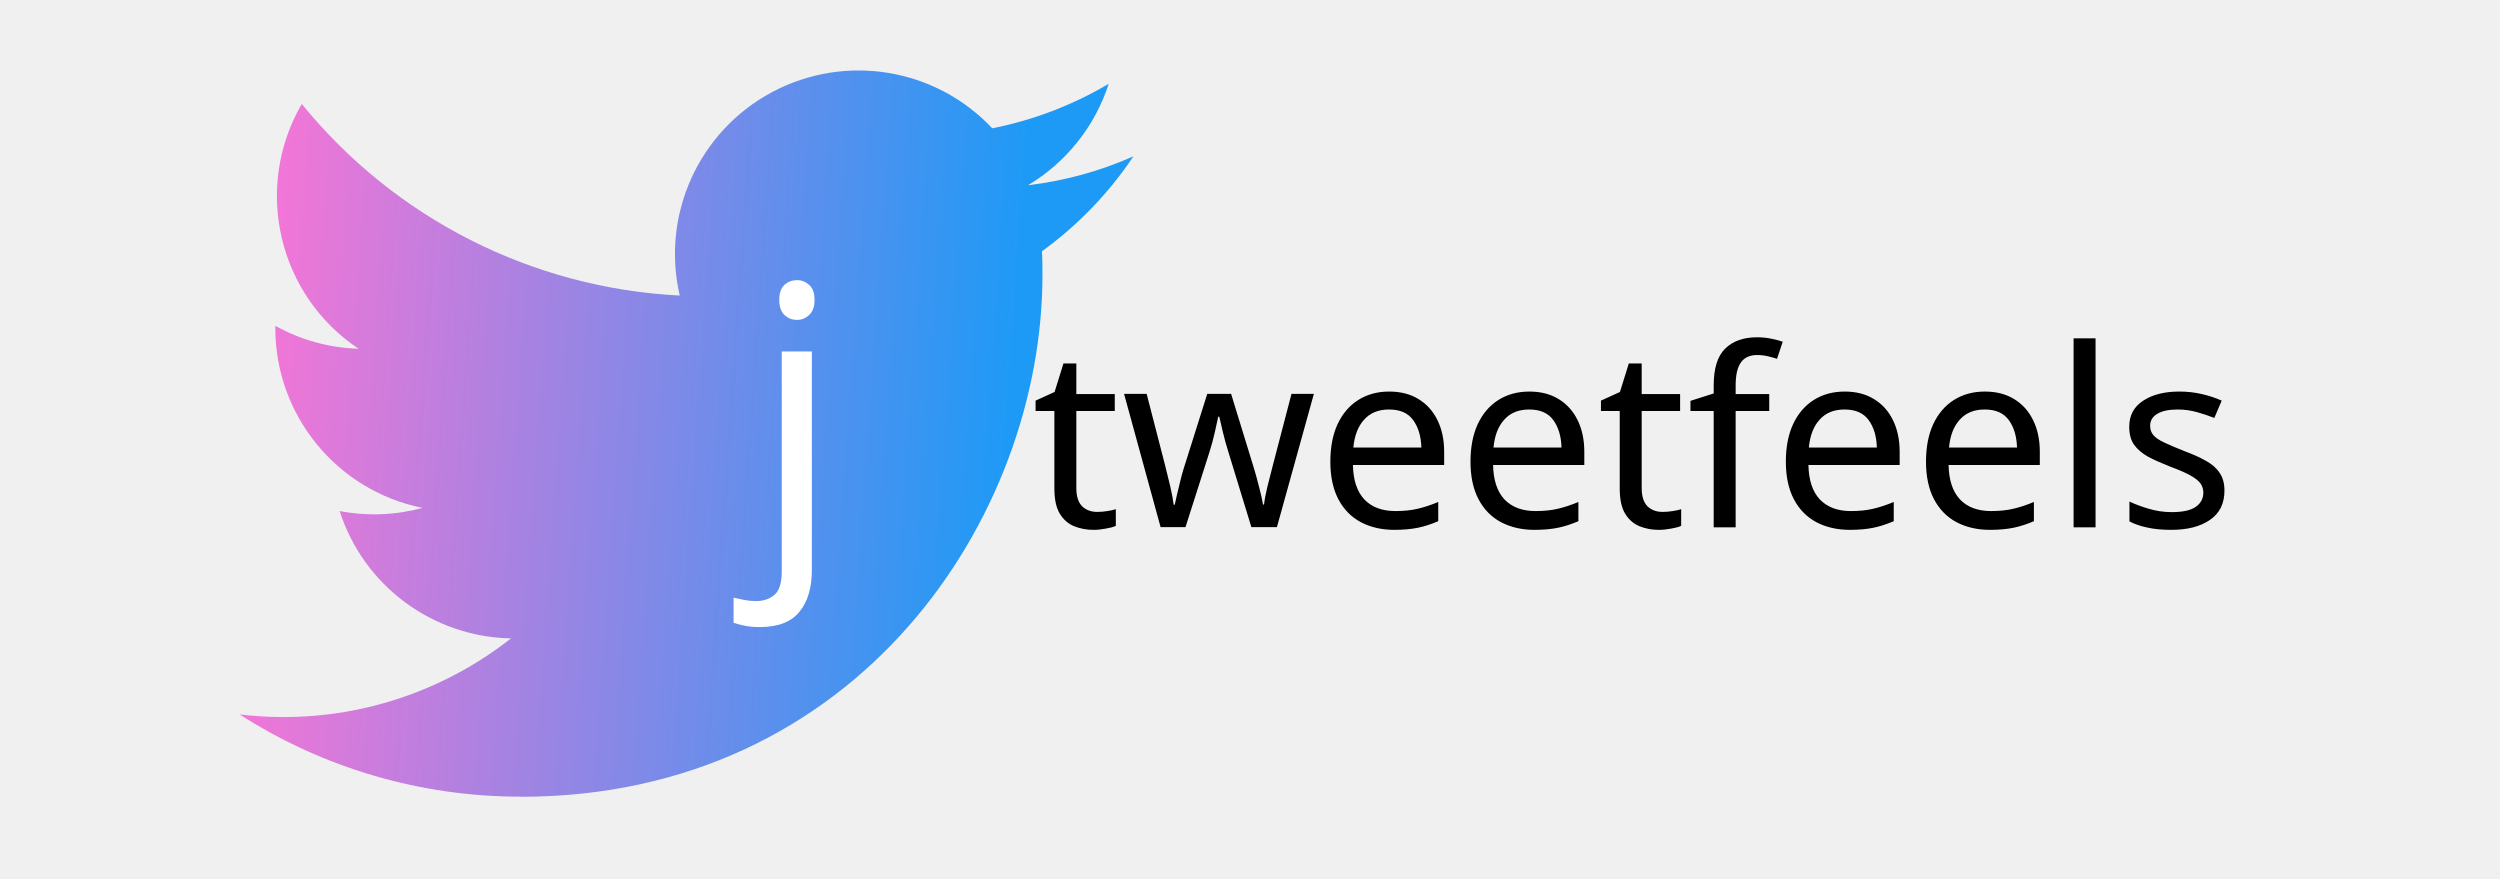
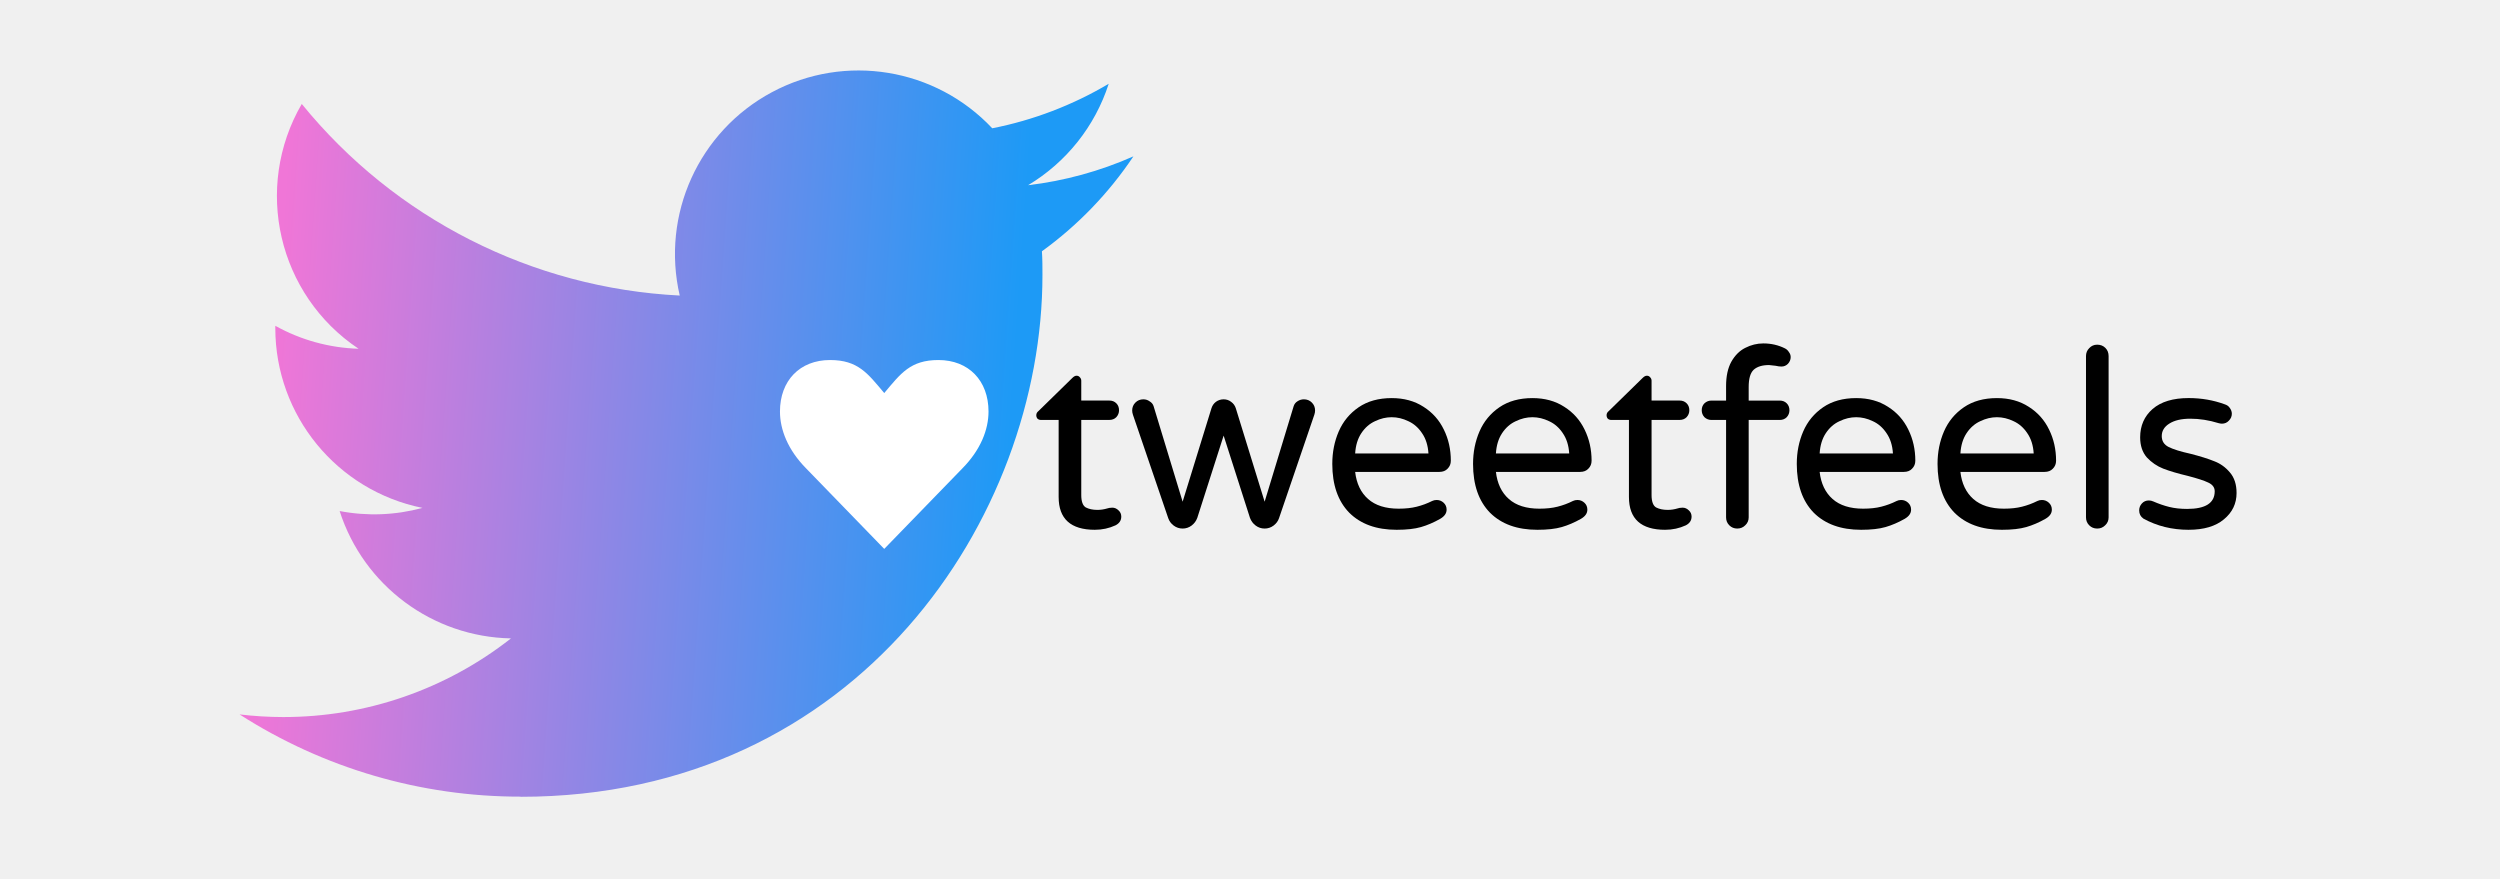
<svg xmlns="http://www.w3.org/2000/svg" xmlns:xlink="http://www.w3.org/1999/xlink" width="185mm" height="65mm" viewBox="0 0 185 65" version="1.1" id="svg8">
  <defs id="defs2">
    <linearGradient id="linearGradient3793">
      <stop style="stop-color:#1d9af6;stop-opacity:1" offset="0" id="stop3789" />
      <stop style="stop-color:#f076d7;stop-opacity:1" offset="1" id="stop3791" />
    </linearGradient>
    <style id="style3688">.cls-1{fill:none;}.cls-2{fill:#1da1f2;}</style>
    <linearGradient xlink:href="#linearGradient3793" id="linearGradient3795" x1="291.647" y1="184.286" x2="85" y2="169.86" gradientUnits="userSpaceOnUse" />
  </defs>
  <g id="layer1" transform="translate(-4.382293,-113.8222)">
    <text xml:space="preserve" style="font-style:normal;font-variant:normal;font-weight:normal;font-stretch:normal;font-size:10.583px;line-height:125%;font-family:sans-serif;-inkscape-font-specification:sans-serif;letter-spacing:0px;word-spacing:0px;fill:#000000;fill-opacity:1;stroke:none;stroke-width:0.265px;stroke-linecap:butt;stroke-linejoin:miter;stroke-opacity:1" x="27.214" y="33.551" id="text3686">
      <tspan id="tspan3684" x="27.214" y="43.206" style="font-style:normal;font-variant:normal;font-weight:normal;font-stretch:normal;font-family:sans-serif;-inkscape-font-specification:sans-serif;stroke-width:0.265px" />
    </text>
    <g id="g3706" transform="matrix(0.2645833,0,0,0.2645833,2.265626,92.98886)">
      <rect id="rect3694" height="400" width="400" class="cls-1" x="0" y="0" style="fill:none" />
      <path id="path3696" d="m 153.62,301.59 c 94.34,0 145.94,-78.16 145.94,-145.94 0,-2.22 0,-4.43 -0.15,-6.63 A 104.36,104.36 0 0 0 325,122.47 102.38,102.38 0 0 1 295.54,130.54 51.47,51.47 0 0 0 318.09,102.17 102.79,102.79 0 0 1 285.52,114.62 51.34,51.34 0 0 0 198.11,161.4 145.62,145.62 0 0 1 92.4,107.81 51.33,51.33 0 0 0 108.28,176.28 50.91,50.91 0 0 1 85,169.86 c 0,0.21 0,0.43 0,0.65 a 51.31,51.31 0 0 0 41.15,50.28 51.21,51.21 0 0 1 -23.16,0.88 51.35,51.35 0 0 0 47.92,35.62 102.92,102.92 0 0 1 -63.7,22 104.41,104.41 0 0 1 -12.21,-0.74 145.21,145.21 0 0 0 78.62,23" class="cls-2" style="fill:url(#linearGradient3795);fill-opacity:1" />
    </g>
    <flowRoot xml:space="preserve" id="flowRoot4602" style="font-style:normal;font-variant:normal;font-weight:normal;font-stretch:normal;font-size:40px;line-height:125%;font-family:sans-serif;-inkscape-font-specification:sans-serif;letter-spacing:0px;word-spacing:0px;fill:#000000;fill-opacity:1;stroke:none;stroke-width:1px;stroke-linecap:butt;stroke-linejoin:miter;stroke-opacity:1" transform="scale(0.2645833)">
      <flowRegion id="flowRegion4604" style="font-style:normal;font-variant:normal;font-weight:normal;font-stretch:normal;font-family:sans-serif;-inkscape-font-specification:sans-serif">
        <rect id="rect4606" width="279.145" height="150.22" x="370.658" y="496.315" style="font-style:normal;font-variant:normal;font-weight:normal;font-stretch:normal;font-family:sans-serif;-inkscape-font-specification:sans-serif" />
      </flowRegion>
      <flowPara id="flowPara4608" />
    </flowRoot>
-     <text xml:space="preserve" style="font-style:normal;font-variant:normal;font-weight:normal;font-stretch:normal;font-size:25.825px;line-height:125%;font-family:'Modern Pictograms';-inkscape-font-specification:'Modern Pictograms';letter-spacing:0px;word-spacing:0px;fill:#ffffff;fill-opacity:1;stroke:none;stroke-width:0.646px;stroke-linecap:butt;stroke-linejoin:miter;stroke-opacity:1" x="61.106" y="151.299" id="text4616" transform="scale(0.9829964,1.017298)">
-       <tspan id="tspan4614" x="61.106" y="151.299" style="fill:#ffffff;stroke-width:0.646px">j</tspan>
-     </text>
+     <g aria-label="j" transform="scale(0.9829964,1.017298)" style="font-style:normal;font-variant:normal;font-weight:normal;font-stretch:normal;font-size:25.825px;line-height:125%;font-family:'Modern Pictograms';-inkscape-font-specification:'Modern Pictograms';letter-spacing:0px;word-spacing:0px;fill:#ffffff;fill-opacity:1;stroke:none;stroke-width:0.646px;stroke-linecap:butt;stroke-linejoin:miter;stroke-opacity:1" id="text4616">
+       <path d="m 71.023,151.815 5.888,-5.862 c 1.369,-1.343 1.963,-2.815 1.963,-4.132 0,-2.247 -1.498,-3.745 -3.77,-3.745 -2.118,0 -2.841,0.981 -4.08,2.402 -1.24,-1.42 -1.963,-2.402 -4.08,-2.402 -2.273,0 -3.77,1.498 -3.77,3.745 0,1.317 0.594,2.789 1.963,4.132 z" style="fill:#ffffff;stroke-width:0.646px" id="path4782" />
+     </g>
  </g>
  <g id="layer2" style="display:inline" transform="translate(-4.382293,-113.8222)">
-     <text xml:space="preserve" style="font-style:normal;font-variant:normal;font-weight:normal;font-stretch:normal;font-size:9.195px;line-height:125%;font-family:'Modern Pictograms';-inkscape-font-specification:'Modern Pictograms';letter-spacing:0px;word-spacing:0px;fill:#000000;fill-opacity:1;stroke:none;stroke-width:0.23px;stroke-linecap:butt;stroke-linejoin:miter;stroke-opacity:1" x="80.717" y="152.843" id="text4624">
-       <tspan id="tspan4622" x="80.717" y="152.843" style="font-style:normal;font-variant:normal;font-weight:normal;font-stretch:normal;font-size:18.39px;font-family:'Varela Round';-inkscape-font-specification:'Varela Round';stroke-width:0.23px">tweetfeels</tspan>
-     </text>
+     <g aria-label="tweetfeels" style="font-style:normal;font-variant:normal;font-weight:normal;font-stretch:normal;font-size:9.195px;line-height:125%;font-family:'Modern Pictograms';-inkscape-font-specification:'Modern Pictograms';letter-spacing:0px;word-spacing:0px;fill:#000000;fill-opacity:1;stroke:none;stroke-width:0.23px;stroke-linecap:butt;stroke-linejoin:miter;stroke-opacity:1" id="text4624">
+       <path d="m 85.407,153.027 q -2.685,0 -2.685,-2.427 v -5.701 h -1.306 q -0.147,0 -0.257,-0.092 -0.092,-0.11 -0.092,-0.257 0,-0.184 0.166,-0.313 l 2.501,-2.446 q 0.166,-0.166 0.313,-0.166 0.147,0 0.239,0.11 0.11,0.11 0.11,0.257 v 1.471 h 2.078 q 0.313,0 0.515,0.202 0.202,0.202 0.202,0.515 0,0.294 -0.202,0.515 -0.202,0.202 -0.515,0.202 h -2.078 v 5.554 q 0,0.717 0.331,0.919 0.349,0.184 0.864,0.184 0.368,0 0.736,-0.11 0.074,-0.018 0.147,-0.037 0.092,-0.018 0.221,-0.018 0.257,0 0.46,0.202 0.202,0.184 0.202,0.46 0,0.423 -0.423,0.644 -0.717,0.331 -1.526,0.331 z" style="font-style:normal;font-variant:normal;font-weight:normal;font-stretch:normal;font-size:18.39px;font-family:'Varela Round';-inkscape-font-specification:'Varela Round';stroke-width:0.23px" id="path4785" />
+       <path d="m 91.897,152.935 q -0.368,0 -0.662,-0.221 -0.294,-0.221 -0.405,-0.552 l -2.611,-7.65 q -0.055,-0.166 -0.055,-0.313 0,-0.349 0.239,-0.588 0.239,-0.239 0.588,-0.239 0.257,0 0.46,0.147 0.221,0.129 0.294,0.349 l 2.152,7.08 2.133,-6.914 q 0.092,-0.294 0.331,-0.478 0.257,-0.184 0.57,-0.184 0.313,0 0.552,0.184 0.257,0.184 0.349,0.478 l 2.133,6.914 2.152,-7.08 q 0.074,-0.221 0.276,-0.349 0.221,-0.147 0.478,-0.147 0.349,0 0.588,0.239 0.239,0.239 0.239,0.588 0,0.147 -0.055,0.313 l -2.611,7.65 q -0.11,0.331 -0.405,0.552 -0.294,0.221 -0.662,0.221 -0.368,0 -0.662,-0.221 -0.294,-0.221 -0.423,-0.57 l -1.949,-6.087 -1.949,6.087 q -0.129,0.349 -0.423,0.57 -0.294,0.221 -0.662,0.221 z" style="font-style:normal;font-variant:normal;font-weight:normal;font-stretch:normal;font-size:18.39px;font-family:'Varela Round';-inkscape-font-specification:'Varela Round';stroke-width:0.23px" id="path4787" />
+       <path d="m 107.734,153.027 q -2.244,0 -3.512,-1.269 -1.25,-1.287 -1.25,-3.604 0,-1.306 0.478,-2.409 0.478,-1.103 1.471,-1.784 0.993,-0.68 2.446,-0.68 1.361,0 2.354,0.644 0.993,0.625 1.508,1.692 0.515,1.048 0.515,2.299 0,0.349 -0.239,0.588 -0.221,0.239 -0.607,0.239 h -6.234 q 0.147,1.287 0.956,2.004 0.809,0.717 2.262,0.717 0.772,0 1.342,-0.147 0.588,-0.147 1.14,-0.423 0.147,-0.073 0.331,-0.073 0.294,0 0.515,0.202 0.221,0.202 0.221,0.515 0,0.405 -0.478,0.68 -0.717,0.405 -1.416,0.607 -0.699,0.202 -1.802,0.202 z m 2.354,-5.646 q -0.055,-0.901 -0.478,-1.508 -0.405,-0.607 -1.011,-0.883 -0.607,-0.294 -1.232,-0.294 -0.625,0 -1.232,0.294 -0.607,0.276 -1.011,0.883 -0.405,0.607 -0.46,1.508 z" style="font-style:normal;font-variant:normal;font-weight:normal;font-stretch:normal;font-size:18.39px;font-family:'Varela Round';-inkscape-font-specification:'Varela Round';stroke-width:0.23px" id="path4789" />
+       <path d="m 118.15,153.027 q -2.244,0 -3.512,-1.269 -1.25,-1.287 -1.25,-3.604 0,-1.306 0.478,-2.409 0.478,-1.103 1.471,-1.784 0.993,-0.68 2.446,-0.68 1.361,0 2.354,0.644 0.993,0.625 1.508,1.692 0.515,1.048 0.515,2.299 0,0.349 -0.239,0.588 -0.221,0.239 -0.607,0.239 h -6.234 q 0.147,1.287 0.956,2.004 0.809,0.717 2.262,0.717 0.772,0 1.342,-0.147 0.588,-0.147 1.14,-0.423 0.147,-0.073 0.331,-0.073 0.294,0 0.515,0.202 0.221,0.202 0.221,0.515 0,0.405 -0.478,0.68 -0.717,0.405 -1.416,0.607 -0.699,0.202 -1.802,0.202 z m 2.354,-5.646 q -0.055,-0.901 -0.478,-1.508 -0.405,-0.607 -1.011,-0.883 -0.607,-0.294 -1.232,-0.294 -0.625,0 -1.232,0.294 -0.607,0.276 -1.011,0.883 -0.405,0.607 -0.46,1.508 z" style="font-style:normal;font-variant:normal;font-weight:normal;font-stretch:normal;font-size:18.39px;font-family:'Varela Round';-inkscape-font-specification:'Varela Round';stroke-width:0.23px" id="path4791" />
+       <path d="m 127.609,153.027 q -2.685,0 -2.685,-2.427 v -5.701 h -1.306 q -0.147,0 -0.257,-0.092 -0.092,-0.11 -0.092,-0.257 0,-0.184 0.166,-0.313 l 2.501,-2.446 q 0.166,-0.166 0.313,-0.166 0.147,0 0.239,0.11 0.11,0.11 0.11,0.257 v 1.471 h 2.078 q 0.313,0 0.515,0.202 0.202,0.202 0.202,0.515 0,0.294 -0.202,0.515 -0.202,0.202 -0.515,0.202 h -2.078 v 5.554 q 0,0.717 0.331,0.919 0.349,0.184 0.864,0.184 0.368,0 0.736,-0.11 0.074,-0.018 0.147,-0.037 0.092,-0.018 0.221,-0.018 0.257,0 0.46,0.202 0.202,0.184 0.202,0.46 0,0.423 -0.423,0.644 -0.717,0.331 -1.526,0.331 z" style="font-style:normal;font-variant:normal;font-weight:normal;font-stretch:normal;font-size:18.39px;font-family:'Varela Round';-inkscape-font-specification:'Varela Round';stroke-width:0.23px" id="path4793" />
+       <path d="m 132.939,152.935 q -0.349,0 -0.588,-0.239 -0.239,-0.239 -0.239,-0.588 v -7.209 h -1.085 q -0.294,0 -0.515,-0.202 -0.202,-0.221 -0.202,-0.515 0,-0.313 0.202,-0.515 0.221,-0.202 0.515,-0.202 h 1.085 v -1.067 q 0,-1.103 0.386,-1.802 0.405,-0.717 1.03,-1.03 0.644,-0.331 1.342,-0.331 0.864,0 1.6,0.368 0.184,0.092 0.294,0.276 0.129,0.166 0.129,0.368 0,0.276 -0.202,0.497 -0.202,0.202 -0.478,0.202 -0.202,0 -0.423,-0.055 -0.441,-0.055 -0.497,-0.055 -0.754,0 -1.14,0.349 -0.368,0.349 -0.368,1.269 v 1.011 h 2.299 q 0.313,0 0.515,0.202 0.202,0.202 0.202,0.515 0,0.294 -0.202,0.515 -0.202,0.202 -0.515,0.202 h -2.299 v 7.209 q 0,0.349 -0.257,0.588 -0.239,0.239 -0.588,0.239 z" style="font-style:normal;font-variant:normal;font-weight:normal;font-stretch:normal;font-size:18.39px;font-family:'Varela Round';-inkscape-font-specification:'Varela Round';stroke-width:0.23px" id="path4795" />
+       <path d="m 142.106,153.027 q -2.244,0 -3.512,-1.269 -1.25,-1.287 -1.25,-3.604 0,-1.306 0.478,-2.409 0.478,-1.103 1.471,-1.784 0.993,-0.68 2.446,-0.68 1.361,0 2.354,0.644 0.993,0.625 1.508,1.692 0.515,1.048 0.515,2.299 0,0.349 -0.239,0.588 -0.221,0.239 -0.607,0.239 h -6.234 q 0.147,1.287 0.956,2.004 0.809,0.717 2.262,0.717 0.772,0 1.342,-0.147 0.588,-0.147 1.14,-0.423 0.147,-0.073 0.331,-0.073 0.294,0 0.515,0.202 0.221,0.202 0.221,0.515 0,0.405 -0.478,0.68 -0.717,0.405 -1.416,0.607 -0.699,0.202 -1.802,0.202 z m 2.354,-5.646 q -0.055,-0.901 -0.478,-1.508 -0.405,-0.607 -1.011,-0.883 -0.607,-0.294 -1.232,-0.294 -0.625,0 -1.232,0.294 -0.607,0.276 -1.011,0.883 -0.405,0.607 -0.46,1.508 z" style="font-style:normal;font-variant:normal;font-weight:normal;font-stretch:normal;font-size:18.39px;font-family:'Varela Round';-inkscape-font-specification:'Varela Round';stroke-width:0.23px" id="path4797" />
+       <path d="m 152.522,153.027 q -2.244,0 -3.512,-1.269 -1.25,-1.287 -1.25,-3.604 0,-1.306 0.478,-2.409 0.478,-1.103 1.471,-1.784 0.993,-0.68 2.446,-0.68 1.361,0 2.354,0.644 0.993,0.625 1.508,1.692 0.515,1.048 0.515,2.299 0,0.349 -0.239,0.588 -0.221,0.239 -0.607,0.239 h -6.234 q 0.147,1.287 0.956,2.004 0.809,0.717 2.262,0.717 0.772,0 1.342,-0.147 0.588,-0.147 1.14,-0.423 0.147,-0.073 0.331,-0.073 0.294,0 0.515,0.202 0.221,0.202 0.221,0.515 0,0.405 -0.478,0.68 -0.717,0.405 -1.416,0.607 -0.699,0.202 -1.802,0.202 z m 2.354,-5.646 q -0.055,-0.901 -0.478,-1.508 -0.405,-0.607 -1.011,-0.883 -0.607,-0.294 -1.232,-0.294 -0.625,0 -1.232,0.294 -0.607,0.276 -1.011,0.883 -0.405,0.607 -0.46,1.508 z" style="font-style:normal;font-variant:normal;font-weight:normal;font-stretch:normal;font-size:18.39px;font-family:'Varela Round';-inkscape-font-specification:'Varela Round';stroke-width:0.23px" id="path4799" />
+       <path d="m 159.573,152.935 q -0.349,0 -0.588,-0.239 -0.239,-0.239 -0.239,-0.588 v -11.935 q 0,-0.349 0.239,-0.588 0.239,-0.257 0.588,-0.257 0.368,0 0.607,0.239 0.239,0.239 0.239,0.607 v 11.935 q 0,0.349 -0.257,0.588 -0.239,0.239 -0.588,0.239 z" style="font-style:normal;font-variant:normal;font-weight:normal;font-stretch:normal;font-size:18.39px;font-family:'Varela Round';-inkscape-font-specification:'Varela Round';stroke-width:0.23px" id="path4801" />
+       <path d="m 166.341,153.027 q -1.839,0 -3.347,-0.828 -0.313,-0.221 -0.313,-0.607 0,-0.294 0.202,-0.515 0.202,-0.221 0.515,-0.221 0.166,0 0.331,0.074 0.588,0.257 1.177,0.405 0.588,0.147 1.324,0.147 2.041,0 2.041,-1.306 0,-0.423 -0.478,-0.644 -0.46,-0.221 -1.526,-0.497 -1.085,-0.257 -1.802,-0.533 -0.699,-0.276 -1.214,-0.828 -0.497,-0.57 -0.497,-1.49 0,-1.287 0.919,-2.096 0.938,-0.809 2.666,-0.809 1.416,0 2.666,0.46 0.257,0.074 0.386,0.276 0.147,0.202 0.147,0.423 0,0.294 -0.221,0.515 -0.202,0.221 -0.515,0.221 -0.092,0 -0.239,-0.037 -1.067,-0.331 -2.096,-0.331 -0.993,0 -1.563,0.368 -0.552,0.349 -0.552,0.919 0,0.552 0.515,0.809 0.515,0.257 1.6,0.497 1.085,0.276 1.765,0.552 0.68,0.257 1.159,0.828 0.497,0.57 0.497,1.526 0,1.177 -0.938,1.949 -0.919,0.772 -2.611,0.772 z" style="font-style:normal;font-variant:normal;font-weight:normal;font-stretch:normal;font-size:18.39px;font-family:'Varela Round';-inkscape-font-specification:'Varela Round';stroke-width:0.23px" id="path4803" />
+     </g>
  </g>
</svg>
